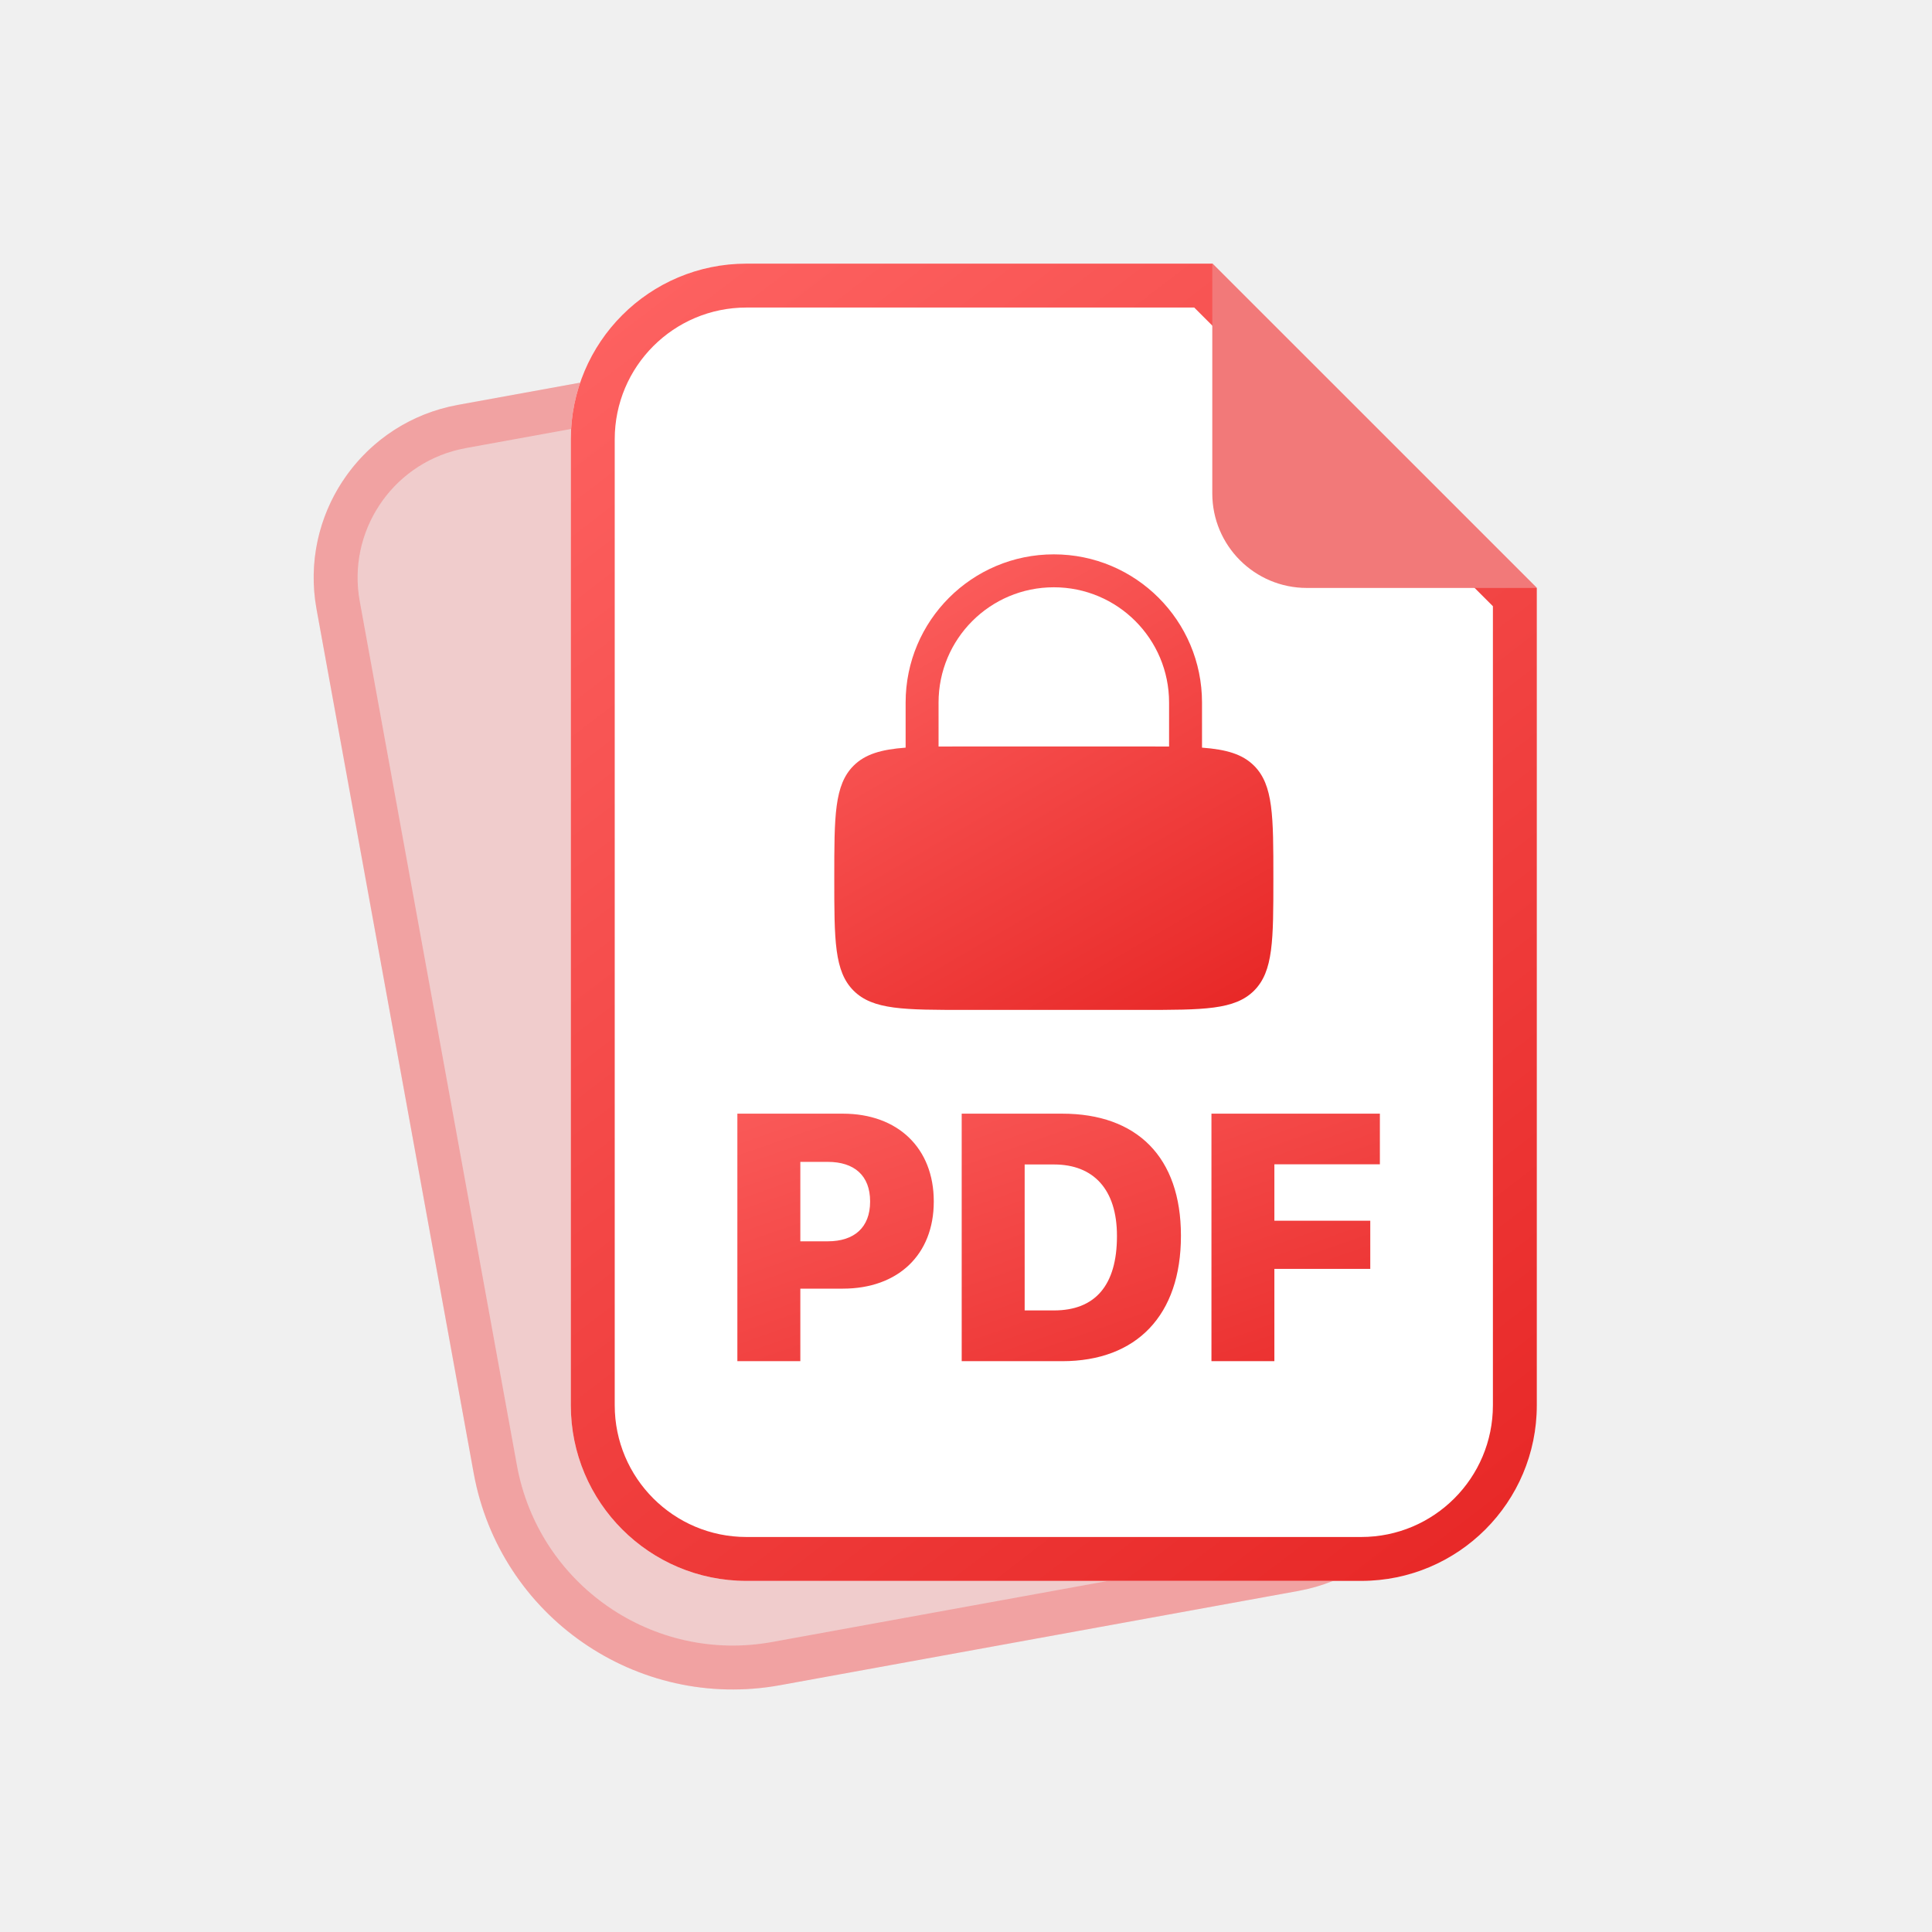
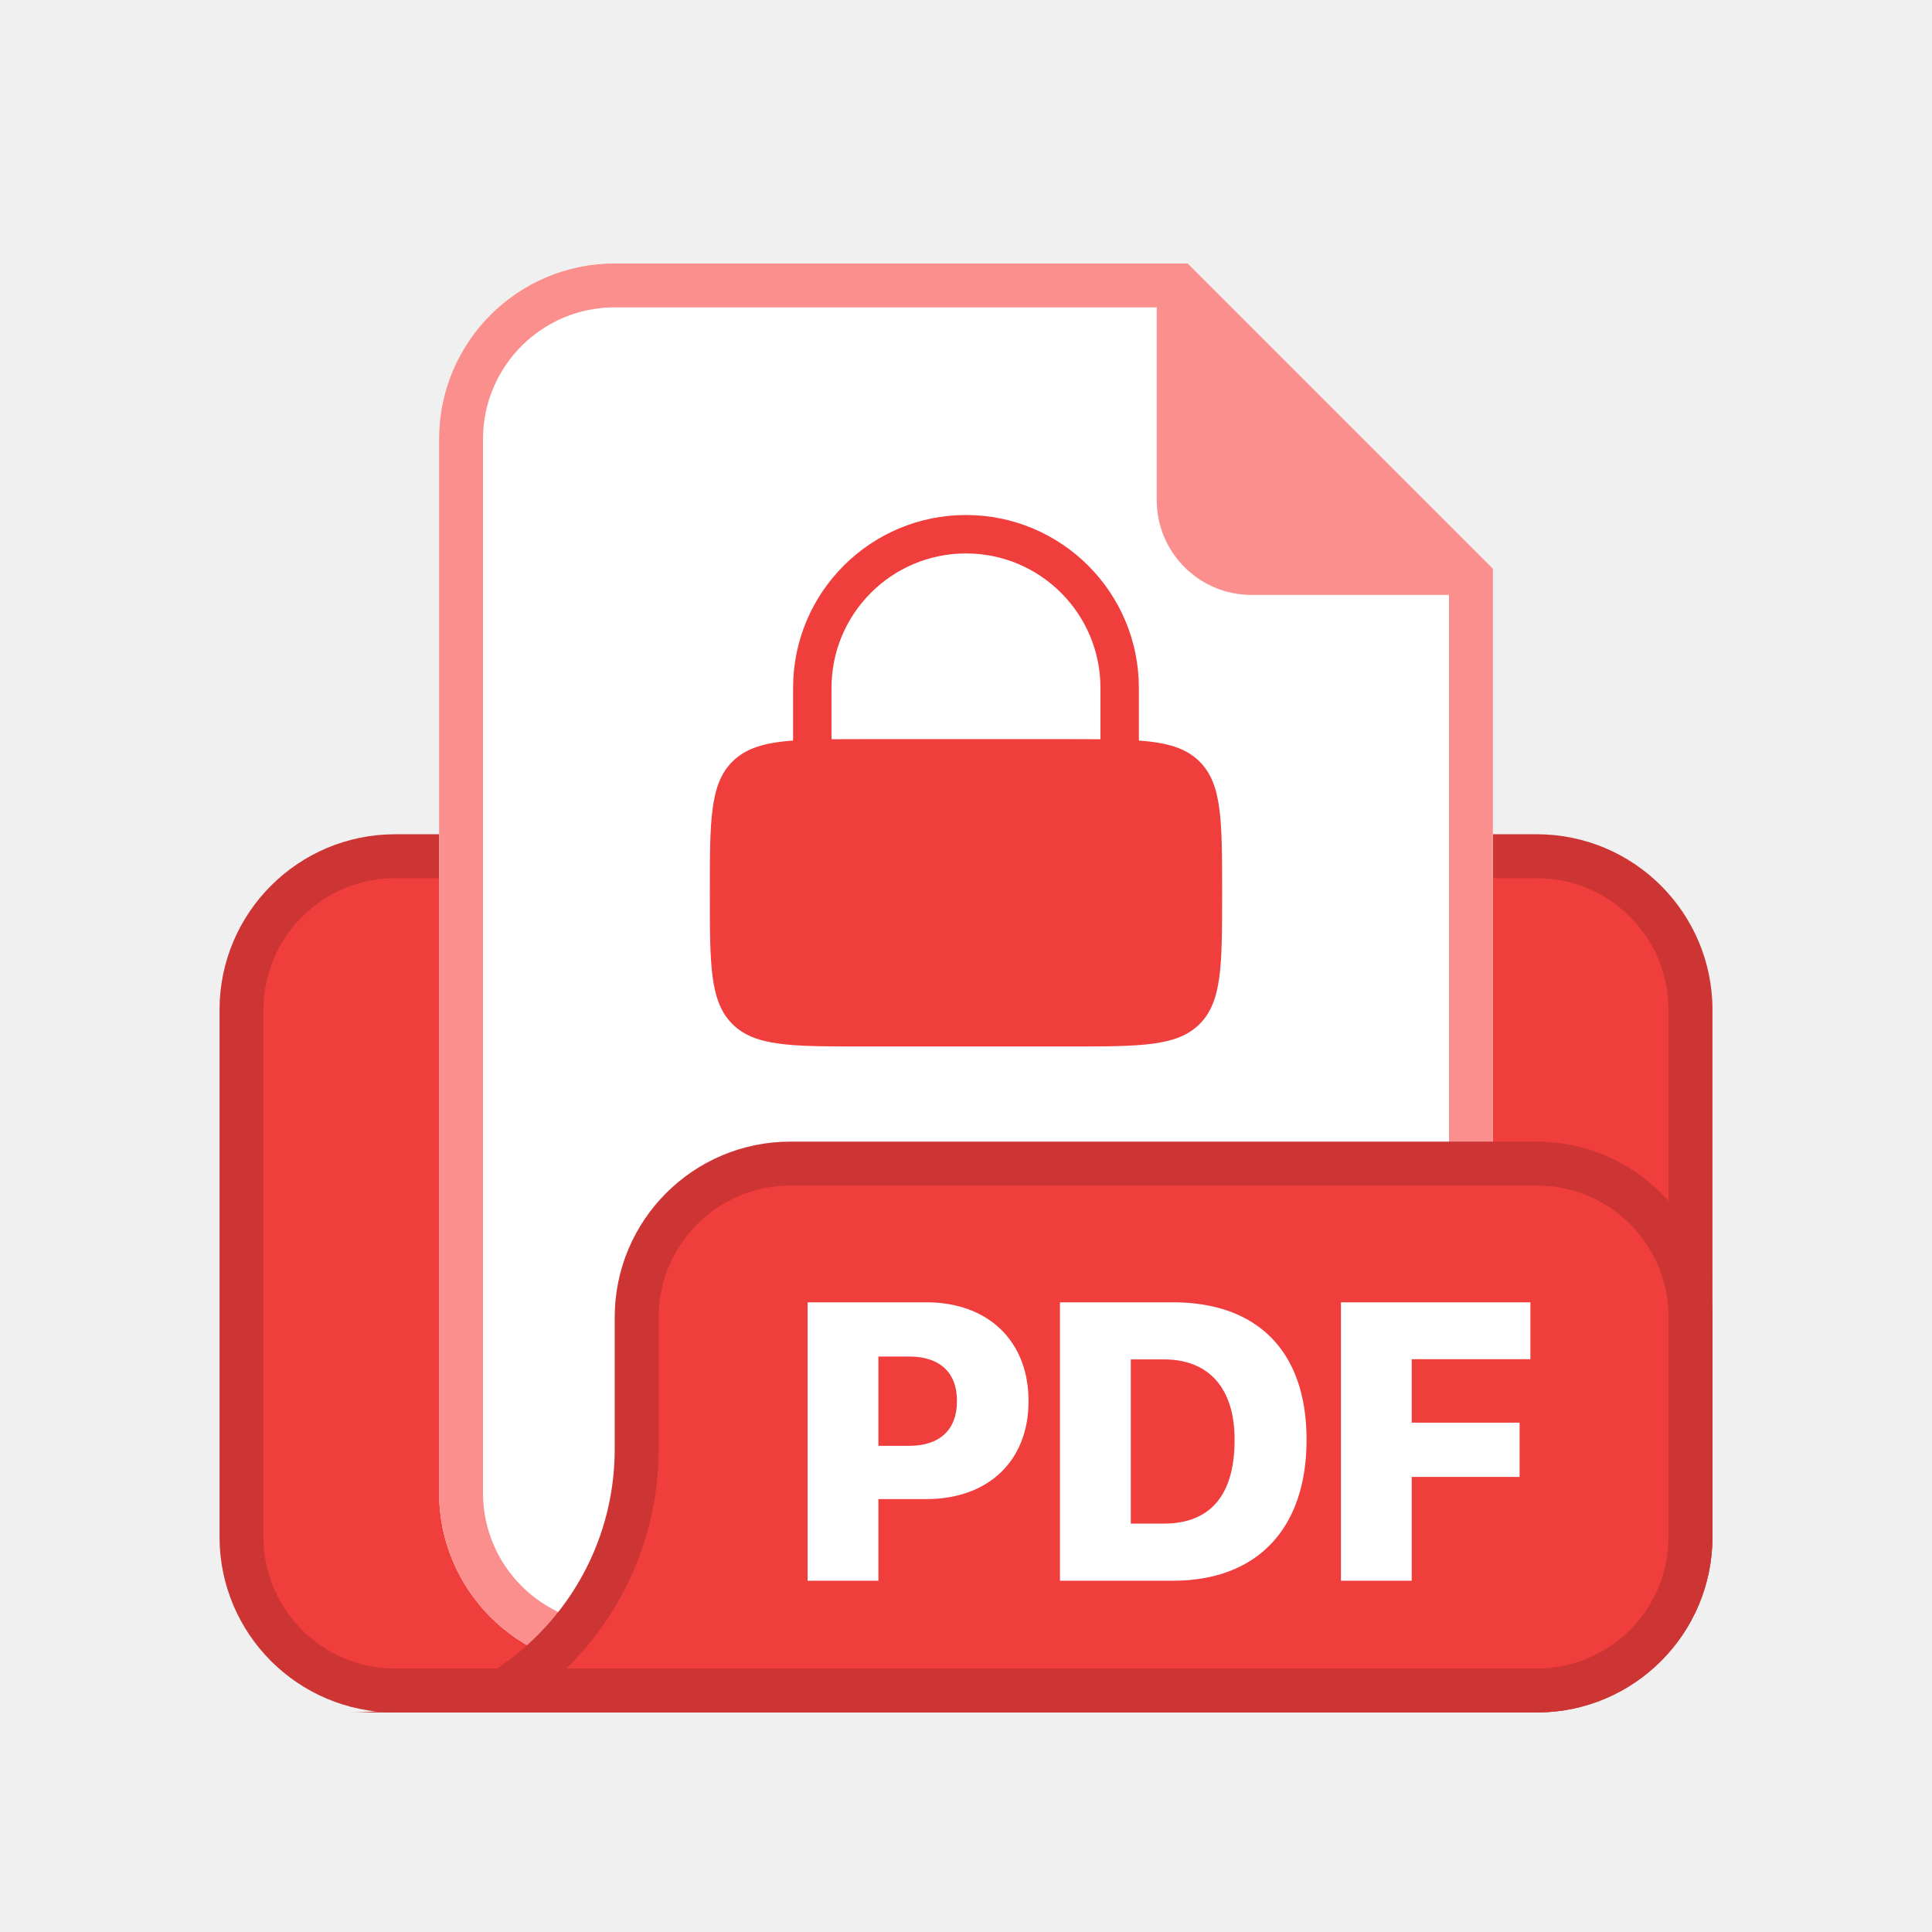
<svg xmlns="http://www.w3.org/2000/svg" width="44" height="44" viewBox="0 0 44 44" fill="none">
-   <path d="M29.46 13.268L32.791 31.58C33.187 33.754 31.745 35.836 29.572 36.231L17.765 38.379C14.505 38.972 11.382 36.81 10.788 33.55L7.209 13.873C6.814 11.699 8.255 9.617 10.429 9.221L20.869 7.322L29.46 13.268Z" fill="#F27979" fill-opacity="0.3" />
-   <path d="M10.518 9.713L20.755 7.851L29.005 13.562L32.299 31.67C32.645 33.572 31.384 35.394 29.482 35.74L17.676 37.887C14.687 38.431 11.824 36.449 11.28 33.46L7.701 13.783C7.366 11.941 8.539 10.173 10.342 9.75L10.518 9.713Z" stroke="#F27979" stroke-opacity="0.5" />
-   <mask id="path-4-inside-1_18_2713" fill="white">
-     <path d="M35 13.392V32.004C35 34.214 33.209 36.004 31 36.004H17C14.791 36.004 13 34.214 13 32.004V10.004C13 7.795 14.791 6.004 17 6.004H27.612L35 13.392Z" />
+   <rect x="5" y="19" width="34" height="20" rx="4" fill="#F03E3D" />
+   <rect x="5.5" y="19.5" width="33" height="19" rx="3.5" stroke="black" stroke-opacity="0.15" />
+   <mask id="path-4-inside-1_9_1332" fill="white">
+     <path d="M34 12.952V34C34 36.209 32.209 38 30 38H14C11.791 38 10 36.209 10 34V10C10 7.791 11.791 6 14 6H27.048L34 12.952Z" />
  </mask>
-   <path d="M35 13.392V32.004C35 34.214 33.209 36.004 31 36.004H17C14.791 36.004 13 34.214 13 32.004V10.004C13 7.795 14.791 6.004 17 6.004H27.612L35 13.392Z" fill="white" />
-   <path d="M35 13.392H36V12.978L35.707 12.685L35 13.392ZM31 36.004V37.004V36.004ZM17 36.004V37.004V36.004ZM13 32.004H12H13ZM17 6.004V5.004V6.004ZM27.612 6.004L28.319 5.297L28.026 5.004H27.612V6.004ZM35 13.392H34V32.004H35H36V13.392H35ZM35 32.004H34C34 33.661 32.657 35.004 31 35.004V36.004V37.004C33.761 37.004 36 34.766 36 32.004H35ZM31 36.004V35.004H17V36.004V37.004H31V36.004ZM17 36.004V35.004C15.343 35.004 14 33.661 14 32.004H13H12C12 34.766 14.239 37.004 17 37.004V36.004ZM13 32.004H14V10.004H13H12V32.004H13ZM13 10.004H14C14 8.347 15.343 7.004 17 7.004V6.004V5.004C14.239 5.004 12 7.243 12 10.004H13ZM17 6.004V7.004H27.612V6.004V5.004H17V6.004ZM27.612 6.004L26.905 6.711L34.293 14.099L35 13.392L35.707 12.685L28.319 5.297L27.612 6.004Z" fill="url(#paint0_linear_18_2713)" mask="url(#path-4-inside-1_18_2713)" />
-   <path d="M16.793 31V25.363H19.195C20.453 25.363 21.266 26.152 21.266 27.359V27.367C21.266 28.574 20.453 29.348 19.195 29.348H18.227V31H16.793ZM18.852 26.461H18.227V28.27H18.852C19.457 28.27 19.816 27.953 19.816 27.367V27.359C19.816 26.773 19.457 26.461 18.852 26.461ZM21.902 31V25.363H24.191C25.891 25.363 26.895 26.348 26.895 28.141V28.148C26.895 29.949 25.891 31 24.191 31H21.902ZM23.336 29.844H24.004C24.938 29.844 25.438 29.277 25.438 28.152V28.145C25.438 27.09 24.906 26.52 24.004 26.52H23.336V29.844ZM27.59 31V25.363H31.426V26.516H29.023V27.801H31.207V28.898H29.023V31H27.59Z" fill="url(#paint1_linear_18_2713)" />
-   <path fill-rule="evenodd" clip-rule="evenodd" d="M20.625 17.027V16C20.625 14.136 22.136 12.625 24 12.625C25.864 12.625 27.375 14.136 27.375 16V17.027C27.932 17.069 28.295 17.174 28.561 17.439C29 17.879 29 18.586 29 20C29 21.414 29 22.121 28.561 22.561C28.121 23 27.414 23 26 23H22C20.586 23 19.879 23 19.439 22.561C19 22.121 19 21.414 19 20C19 18.586 19 17.879 19.439 17.439C19.705 17.174 20.068 17.069 20.625 17.027ZM21.375 16C21.375 14.55 22.55 13.375 24 13.375C25.45 13.375 26.625 14.55 26.625 16V17.002C26.433 17 26.226 17 26 17H22C21.774 17 21.567 17 21.375 17.002V16Z" fill="white" />
-   <path fill-rule="evenodd" clip-rule="evenodd" d="M20.625 17.027V16C20.625 14.136 22.136 12.625 24 12.625C25.864 12.625 27.375 14.136 27.375 16V17.027C27.932 17.069 28.295 17.174 28.561 17.439C29 17.879 29 18.586 29 20C29 21.414 29 22.121 28.561 22.561C28.121 23 27.414 23 26 23H22C20.586 23 19.879 23 19.439 22.561C19 22.121 19 21.414 19 20C19 18.586 19 17.879 19.439 17.439C19.705 17.174 20.068 17.069 20.625 17.027ZM21.375 16C21.375 14.55 22.55 13.375 24 13.375C25.45 13.375 26.625 14.55 26.625 16V17.002C26.433 17 26.226 17 26 17H22C21.774 17 21.567 17 21.375 17.002V16Z" fill="url(#paint2_linear_18_2713)" />
-   <path d="M29.762 13.39C28.573 13.39 27.609 12.426 27.609 11.237V6L35 13.39H29.762Z" fill="#F27979" />
-   <defs>
-     <linearGradient id="paint0_linear_18_2713" x1="9.745" y1="6.004" x2="35.38" y2="39.526" gradientUnits="userSpaceOnUse">
-       <stop stop-color="#FF6766" />
-       <stop offset="1" stop-color="#E52120" />
-     </linearGradient>
-     <linearGradient id="paint1_linear_18_2713" x1="13.633" y1="23" x2="19.16" y2="38.771" gradientUnits="userSpaceOnUse">
-       <stop stop-color="#FF6766" />
-       <stop offset="1" stop-color="#E52120" />
-     </linearGradient>
-     <linearGradient id="paint2_linear_18_2713" x1="17.52" y1="12.625" x2="25.506" y2="26.351" gradientUnits="userSpaceOnUse">
-       <stop stop-color="#FF6766" />
-       <stop offset="1" stop-color="#E52120" />
-     </linearGradient>
-   </defs>
+   <path d="M34 12.952V34C34 36.209 32.209 38 30 38H14C11.791 38 10 36.209 10 34V10C10 7.791 11.791 6 14 6H27.048L34 12.952Z" fill="white" />
+   <path d="M34 12.952H35V12.538L34.707 12.245L34 12.952ZM30 38V39H30L30 38ZM14 38L14 39H14V38ZM10 10H9H10ZM14 6V5V6ZM27.048 6L27.755 5.293L27.462 5H27.048V6ZM34 12.952H33V34H34H35V12.952H34ZM34 34H33C33 35.657 31.657 37 30 37L30 38L30 39C32.761 39 35 36.761 35 34H34ZM30 38V37H14V38V39H30V38ZM14 38L14 37C12.343 37 11 35.657 11 34H10H9C9 36.761 11.239 39 14 39L14 38ZM10 34H11V10H10H9V34H10ZM10 10H11C11 8.343 12.343 7 14 7V6V5C11.239 5 9 7.239 9 10H10ZM14 6V7H27.048V6V5H14V6ZM27.048 6L26.341 6.707L33.293 13.659L34 12.952L34.707 12.245L27.755 5.293L27.048 6Z" fill="#FA8F8E" mask="url(#path-4-inside-1_9_1332)" />
+   <path d="M28.502 13.549C27.31 13.549 26.344 12.582 26.344 11.391V6.547L33.345 13.549H28.502Z" fill="#FA8F8E" />
+   <path fill-rule="evenodd" clip-rule="evenodd" d="M18.062 16.865V15.667C18.062 13.492 19.825 11.729 22 11.729C24.174 11.729 25.937 13.492 25.937 15.667V16.865C26.588 16.914 27.011 17.036 27.321 17.346C27.833 17.858 27.833 18.683 27.833 20.333C27.833 21.983 27.833 22.808 27.321 23.321C26.808 23.833 25.983 23.833 24.333 23.833H19.666C18.017 23.833 17.192 23.833 16.679 23.321C16.166 22.808 16.166 21.983 16.166 20.333C16.166 18.683 16.166 17.858 16.679 17.346C16.989 17.036 17.412 16.914 18.062 16.865ZM18.937 15.667C18.937 13.975 20.308 12.604 22 12.604C23.691 12.604 25.062 13.975 25.062 15.667V16.835C24.839 16.833 24.597 16.833 24.333 16.833H19.666C19.403 16.833 19.161 16.833 18.937 16.835V15.667Z" fill="#F03E3D" />
+   <mask id="path-8-inside-2_9_1332" fill="white">
+     <path d="M39 35C39 37.209 37.209 39 35 39H8C11.314 39 14 36.314 14 33V30C14 27.791 15.791 26 18 26H35C37.209 26 39 27.791 39 30V35Z" />
+   </mask>
+   <path d="M39 35C39 37.209 37.209 39 35 39H8C11.314 39 14 36.314 14 33V30C14 27.791 15.791 26 18 26H35C37.209 26 39 27.791 39 30V35Z" fill="#F03E3D" />
+   <path d="M35 39V38H8V39V40H35V39ZM8 39L8 40C11.866 40 15 36.866 15 33H14H13C13 35.761 10.761 38 8 38L8 39ZM14 33H15V30H14H13V33H14ZM18 26V27H35V26V25H18V26ZM39 30H38V35H39H40V30H39ZM35 26V27C36.657 27 38 28.343 38 30H39H40C40 27.239 37.761 25 35 25V26ZM14 30H15C15 28.343 16.343 27 18 27V26V25C15.239 25 13 27.239 13 30H14ZM35 39V40C37.761 40 40 37.761 40 35H39H38C38 36.657 36.657 38 35 38V39Z" fill="black" fill-opacity="0.15" mask="url(#path-8-inside-2_9_1332)" />
+   <path d="M18.392 36V29.659H21.095C22.51 29.659 23.424 30.546 23.424 31.904V31.913C23.424 33.271 22.51 34.141 21.095 34.141H20.005V36H18.392ZM20.708 30.894H20.005V32.928H20.708C21.389 32.928 21.794 32.572 21.794 31.913V31.904C21.794 31.245 21.389 30.894 20.708 30.894ZM24.14 36V29.659H26.715C28.627 29.659 29.756 30.766 29.756 32.783V32.792C29.756 34.818 28.627 36 26.715 36H24.14ZM25.753 34.699H26.504C27.555 34.699 28.117 34.062 28.117 32.796V32.788C28.117 31.601 27.52 30.959 26.504 30.959H25.753V34.699ZM30.539 36V29.659H34.854V30.955H32.151V32.401H34.608V33.636H32.151V36H30.539Z" fill="white" />
</svg>
